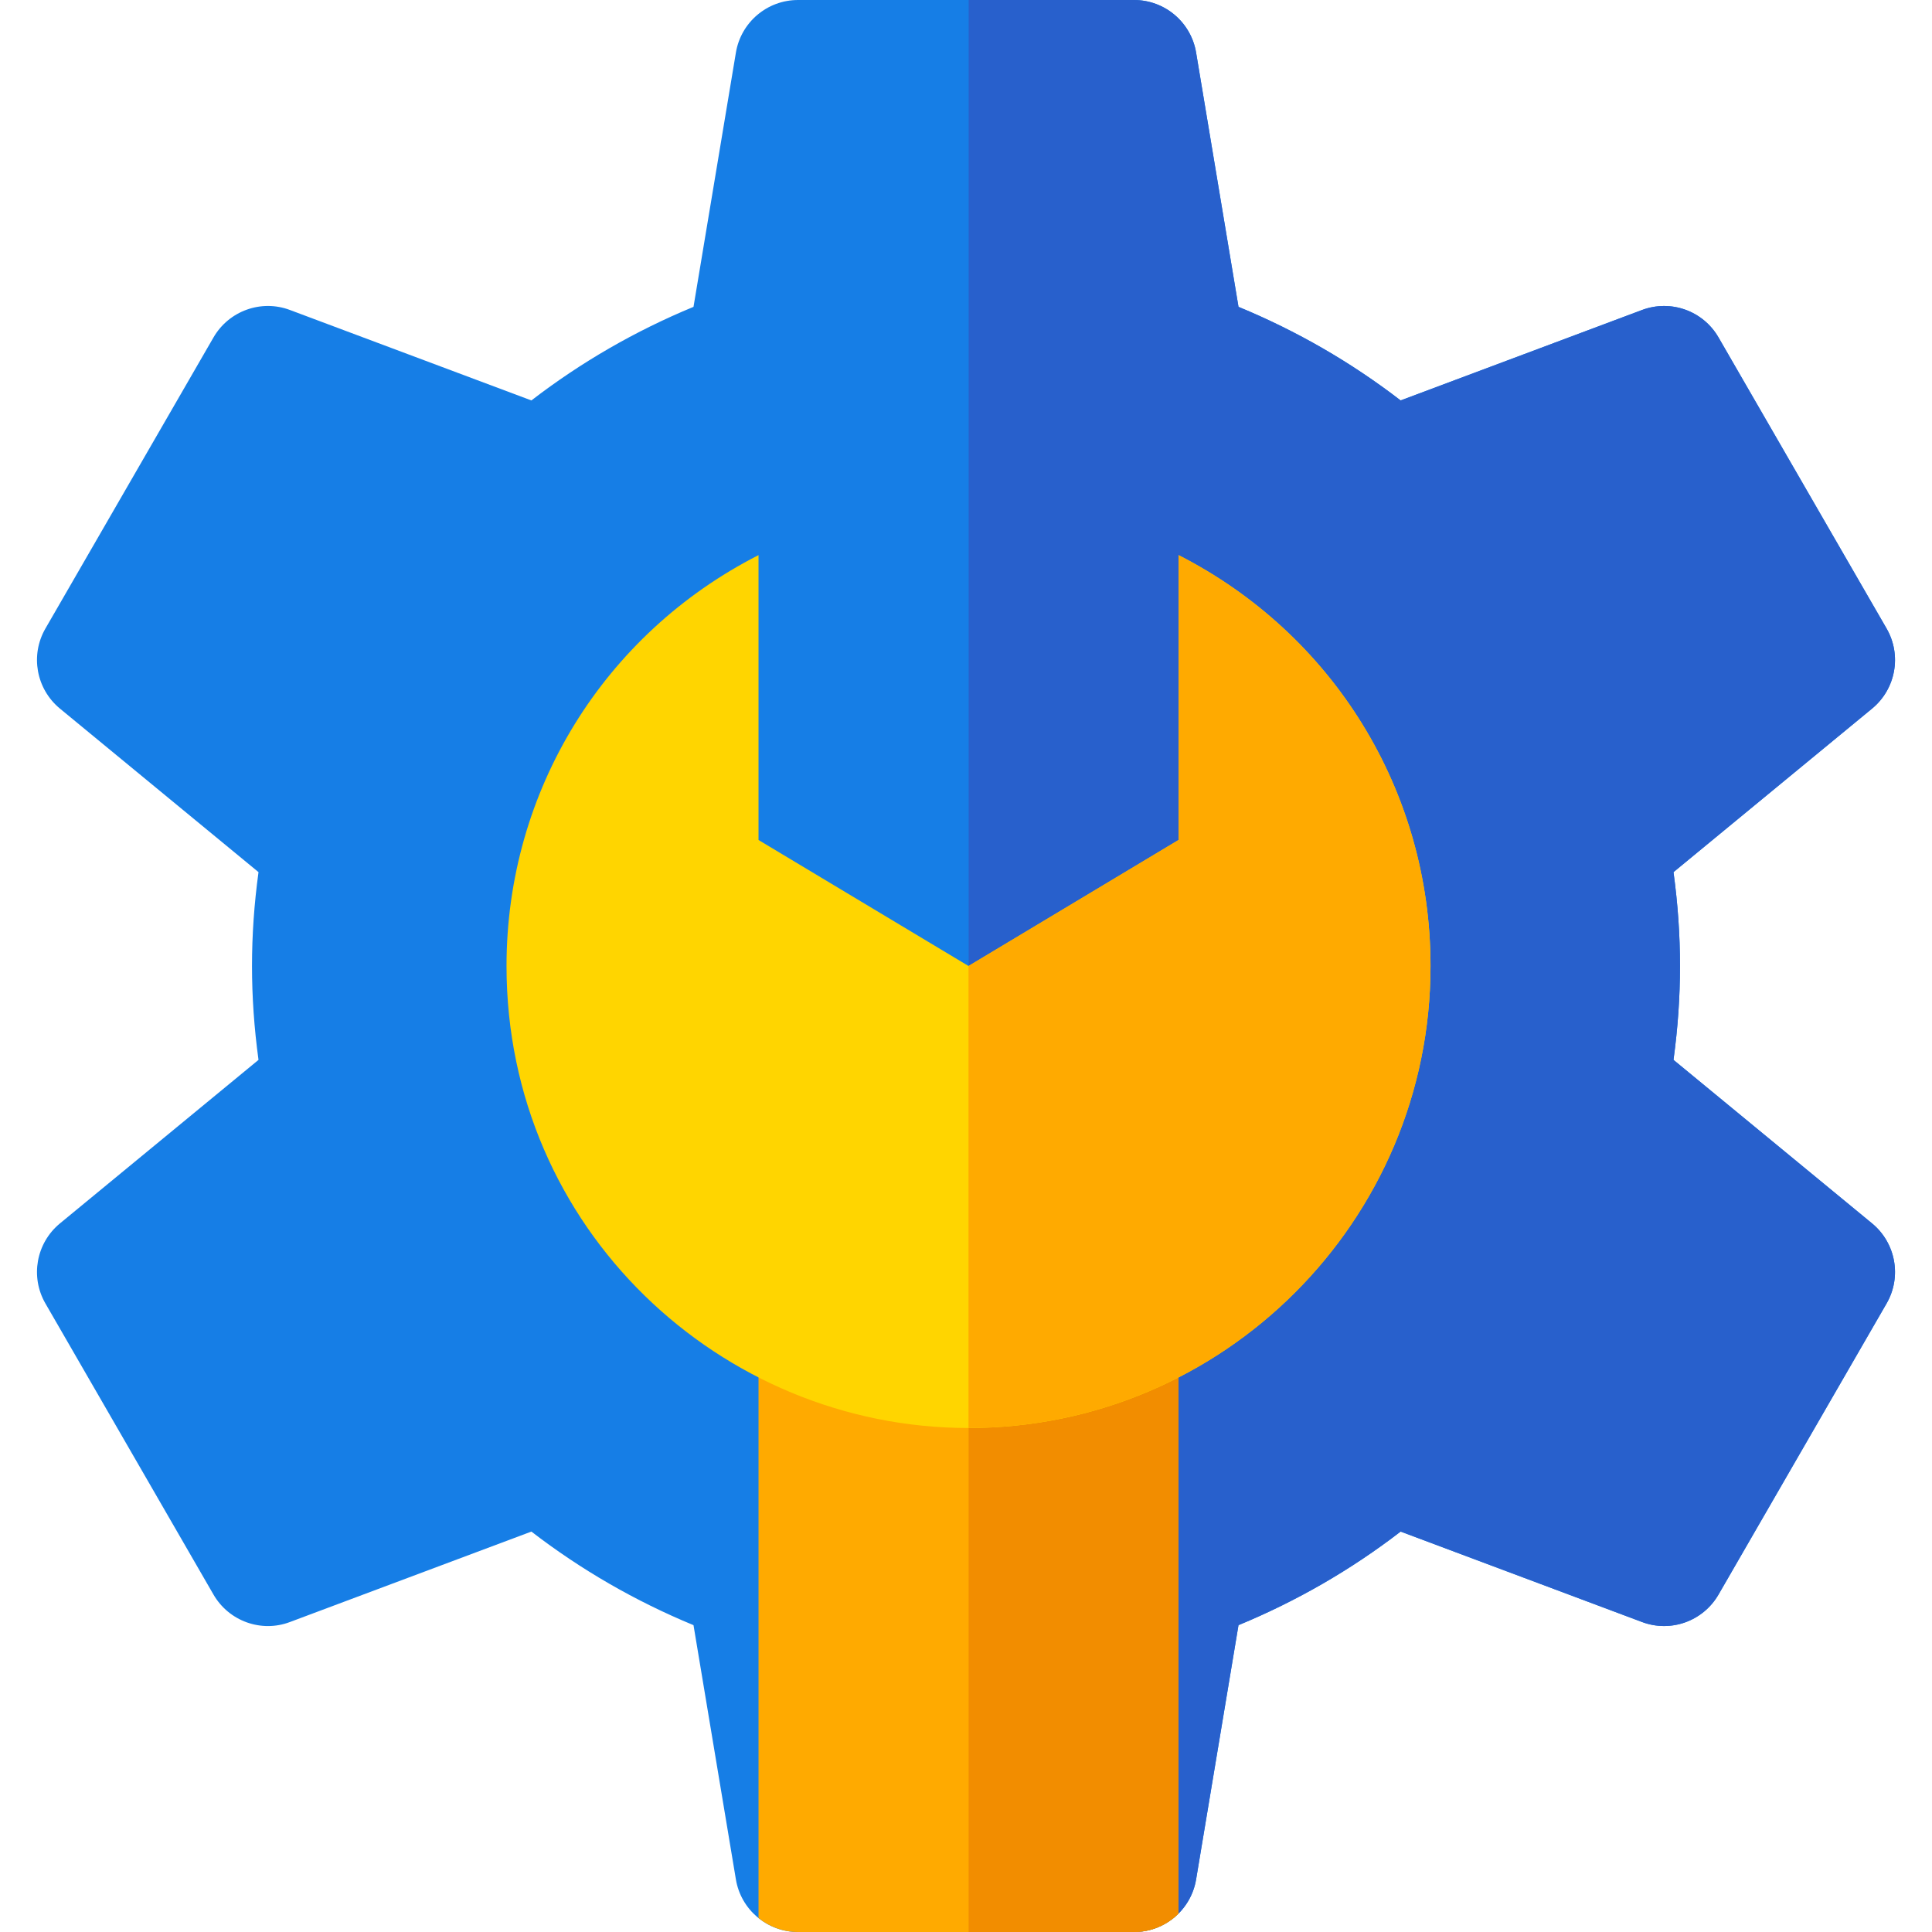
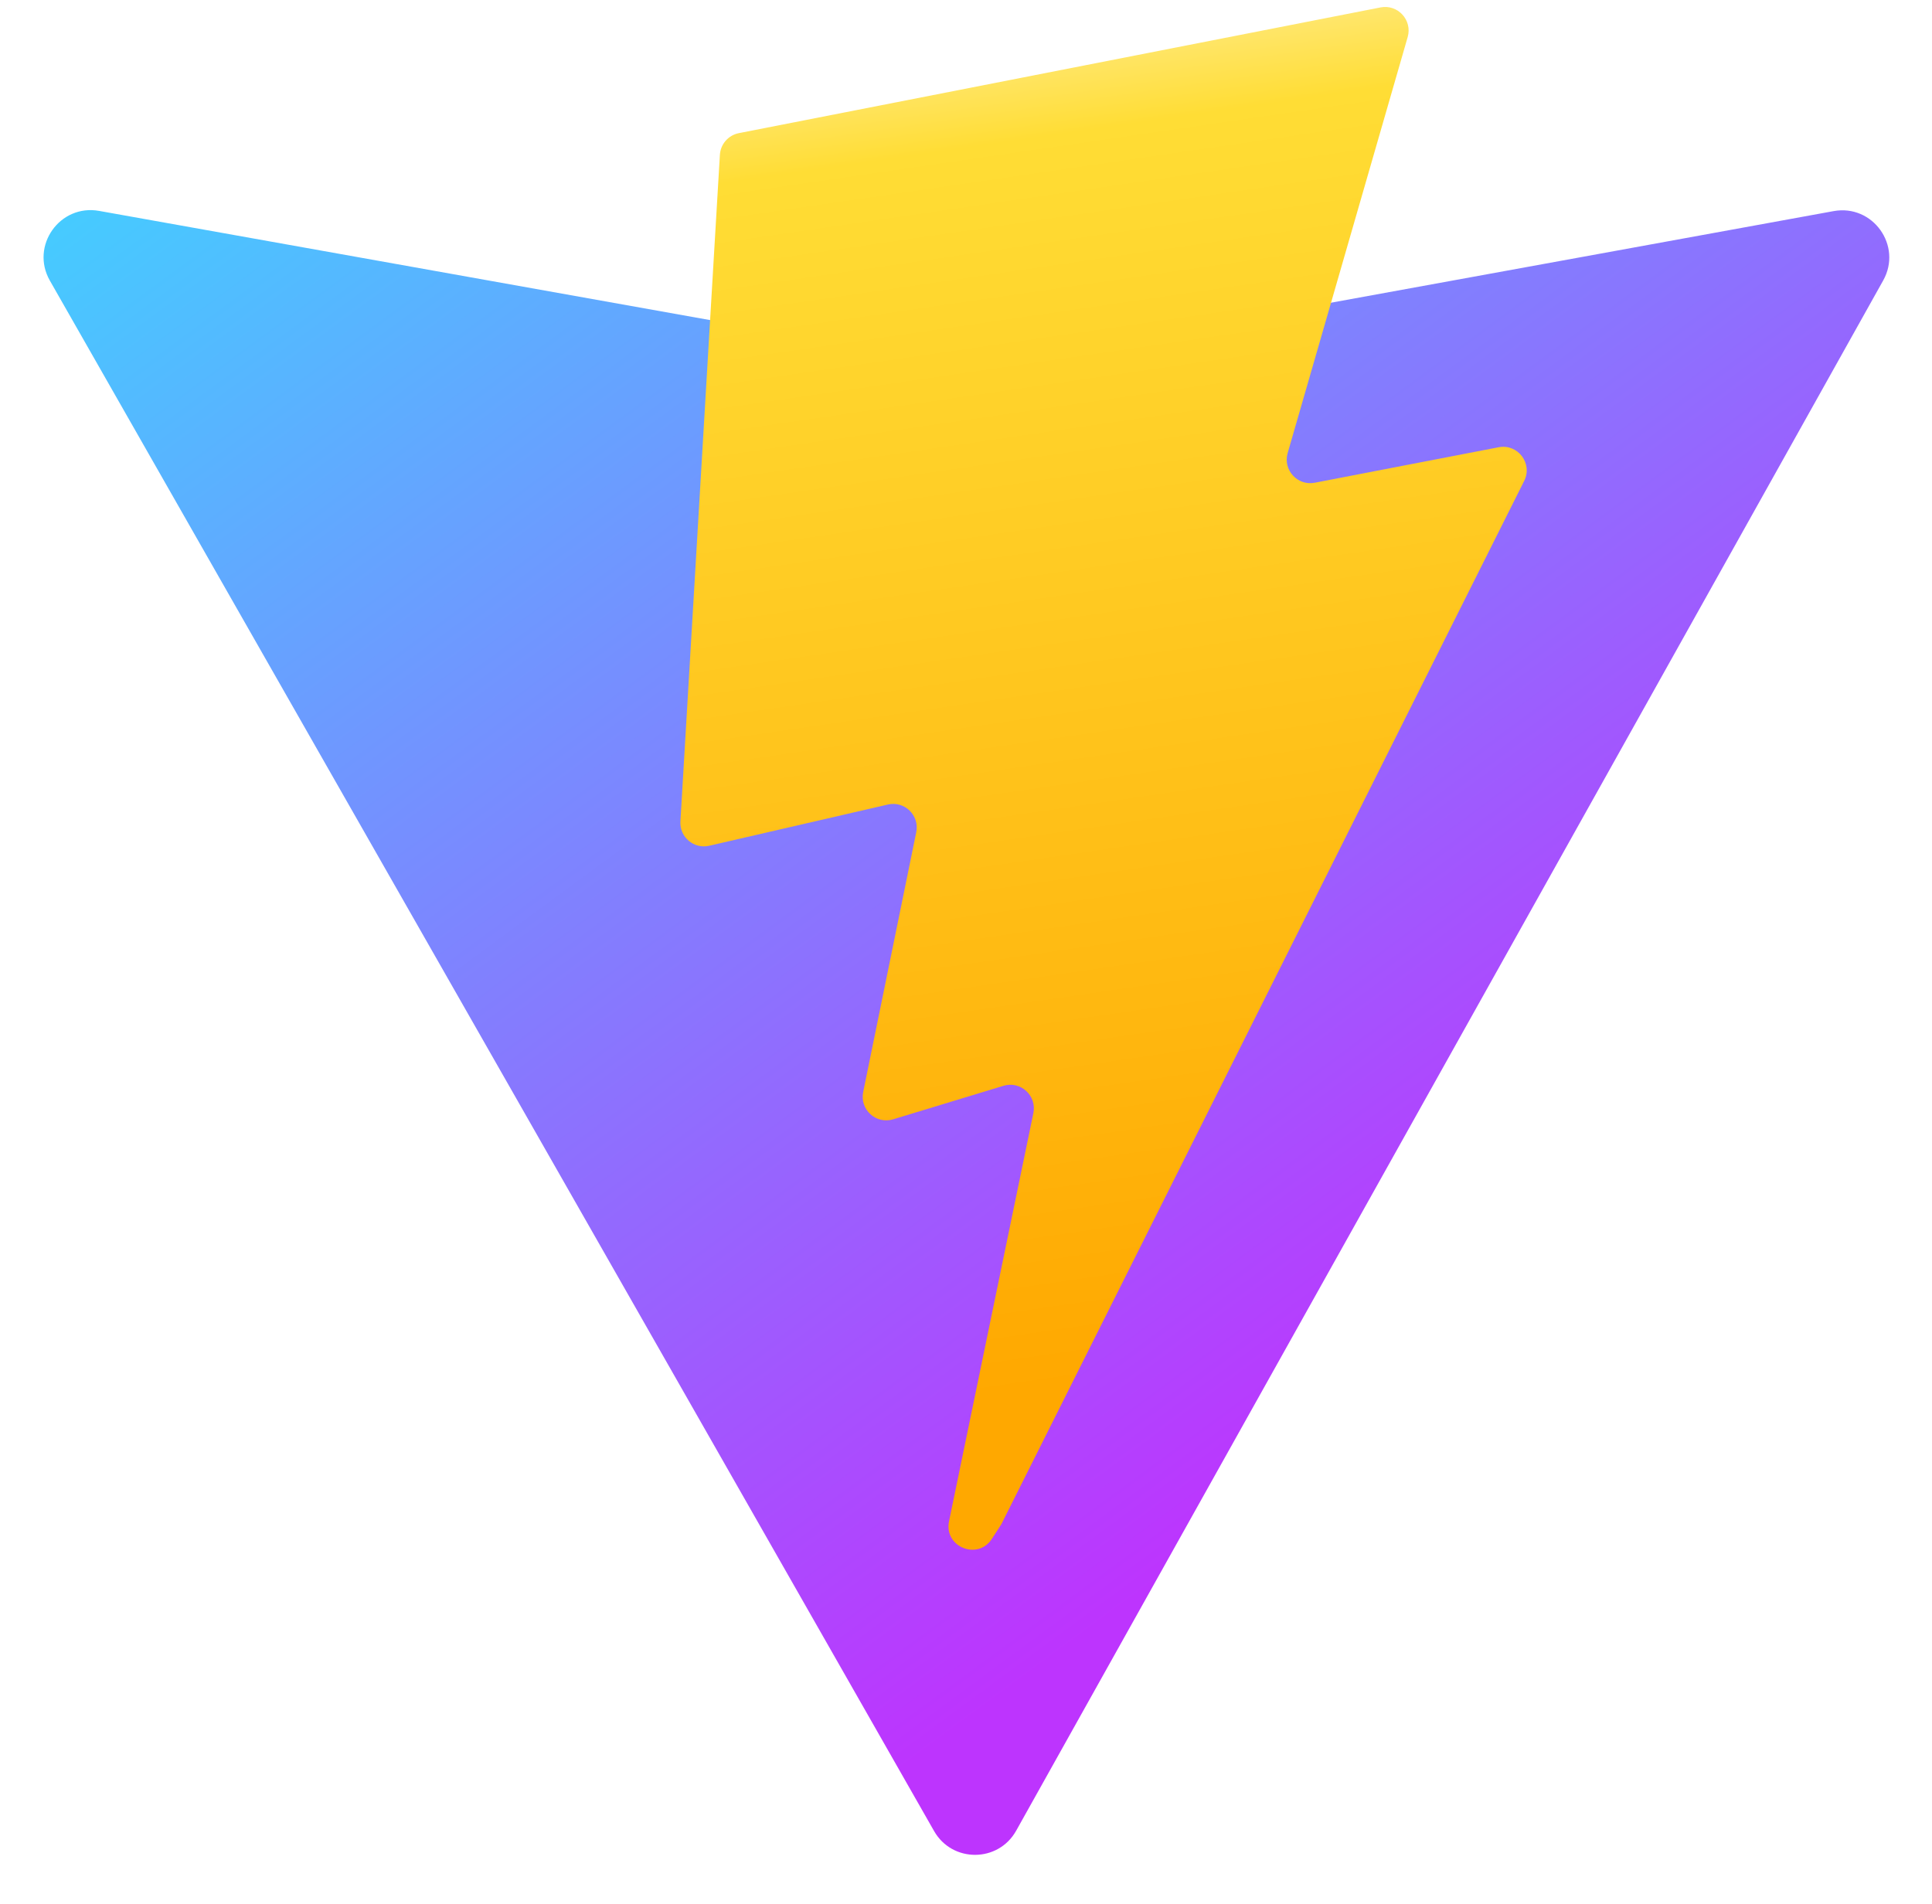
- <svg xmlns="http://www.w3.org/2000/svg" height="800px" width="800px" version="1.1" id="Layer_1" viewBox="0 0 512 512" xml:space="preserve">
-   <path style="fill:#167EE6;" d="M496.106,324.207l-52.614-43.331c1.158-8.459,1.725-16.685,1.725-24.877s-0.568-16.417-1.725-24.877  l52.614-43.331c6.311-5.198,7.936-14.169,3.851-21.237l-44.522-77.112c-4.074-7.079-12.666-10.162-20.313-7.279l-63.944,23.953  c-13.156-10.129-27.548-18.432-42.963-24.799l-11.231-67.361C315.648,5.899,308.68,0,300.522,0h-89.043  c-8.159,0-15.126,5.899-16.462,13.958l-11.231,67.361c-15.416,6.367-29.807,14.67-42.963,24.799L76.878,82.165  c-7.624-2.894-16.228,0.2-20.313,7.279l-44.522,77.112c-4.085,7.068-2.46,16.039,3.851,21.237l52.614,43.331  c-1.158,8.459-1.725,16.685-1.725,24.877s0.568,16.417,1.725,24.877l-52.614,43.331c-6.311,5.198-7.936,14.169-3.851,21.237  l44.522,77.112c4.085,7.079,12.7,10.184,20.313,7.279l63.944-23.953c13.156,10.129,27.548,18.432,42.963,24.799l11.231,67.361  c1.332,8.061,8.323,13.958,16.462,13.958h89.043c8.153,0,15.122-5.894,16.462-13.958l11.231-67.361  c15.416-6.367,29.807-14.67,42.964-24.799l63.944,23.953c7.635,2.894,16.228-0.2,20.313-7.279l44.522-77.112  C504.042,338.376,502.417,329.405,496.106,324.207z" />
-   <path style="fill:#2860CC;" d="M499.957,345.444l-44.522,77.112c-4.085,7.079-12.678,10.173-20.313,7.279l-63.944-23.953  c-13.156,10.129-27.548,18.432-42.963,24.799l-11.231,67.361c-1.34,8.064-8.309,13.958-16.462,13.958h-43.82V0h43.82  c8.159,0,15.126,5.899,16.462,13.958l11.231,67.361c15.416,6.367,29.807,14.67,42.964,24.799l63.944-23.953  c7.647-2.883,16.239,0.2,20.313,7.279l44.522,77.112c4.085,7.068,2.46,16.039-3.851,21.237l-52.614,43.331  c1.158,8.459,1.725,16.685,1.725,24.877s-0.568,16.417-1.725,24.877l52.614,43.331C502.417,329.405,504.042,338.376,499.957,345.444  z" />
-   <path style="fill:#FFAA00;" d="M312.32,322.783v184.331c-3.039,3.039-7.235,4.886-11.798,4.886h-89.043  c-3.929,0-7.58-1.369-10.463-3.695V322.783H312.32z" />
-   <path style="fill:#F28D00;" d="M312.32,322.783v184.331c-3.039,3.039-7.235,4.886-11.798,4.886H256.69V322.783H312.32z" />
-   <path style="fill:#FFD500;" d="M312.32,147.111v75.498L256.668,256l-55.652-33.391v-75.498  c-40.897,20.836-66.781,62.392-66.783,108.886c-0.001,69.725,56.8,122.405,122.371,122.438  c67.539,0.035,122.498-54.903,122.498-122.435C379.103,209.504,353.218,167.947,312.32,147.111z" />
-   <path style="fill:#FFAA00;" d="M379.103,256c0-46.496-25.886-88.053-66.783-108.889v75.498L256.668,256v122.431  C324.181,378.43,379.103,323.511,379.103,256z" />
+ <svg xmlns="http://www.w3.org/2000/svg" width="410" height="404" viewBox="0 0 410 404" fill="none">
+   <path d="M399.641 59.525L215.643 388.545C211.844 395.338 202.084 395.378 198.228 388.618L10.582 59.556C6.381 52.19 12.68 43.267 21.028 44.759L205.223 77.682C206.398 77.892 207.601 77.89 208.776 77.676L389.119 44.806C397.439 43.289 403.768 52.143 399.641 59.525Z" fill="url(#paint0_linear)" />
+   <path d="M292.965 1.574L156.801 28.255C154.563 28.694 152.906 30.59 152.771 32.866L144.395 174.33C144.198 177.662 147.258 180.248 150.51 179.498L188.42 170.749C191.967 169.931 195.172 173.055 194.443 176.622L183.18 231.775C182.422 235.487 185.907 238.661 189.532 237.56L212.947 230.446C216.577 229.344 220.065 232.527 219.297 236.242L201.398 322.875C200.278 328.294 207.486 331.249 210.492 326.603L212.5 323.5L323.454 102.072C325.312 98.365 322.108 94.137 318.036 94.923L279.014 102.454C275.347 103.161 272.227 99.746 273.262 96.158L298.731 7.867C299.767 4.273 296.636 0.855 292.965 1.574Z" fill="url(#paint1_linear)" />
+   <defs>
+     <linearGradient id="paint0_linear" x1="6" y1="33" x2="235" y2="344" gradientUnits="userSpaceOnUse">
+       <stop stop-color="#41D1FF" />
+       <stop offset="1" stop-color="#BD34FE" />
+     </linearGradient>
+     <linearGradient id="paint1_linear" x1="194.651" y1="8.818" x2="236.076" y2="292.989" gradientUnits="userSpaceOnUse">
+       <stop stop-color="#FFEA83" />
+       <stop offset="0.083" stop-color="#FFDD35" />
+       <stop offset="1" stop-color="#FFA800" />
+     </linearGradient>
+   </defs>
</svg>
